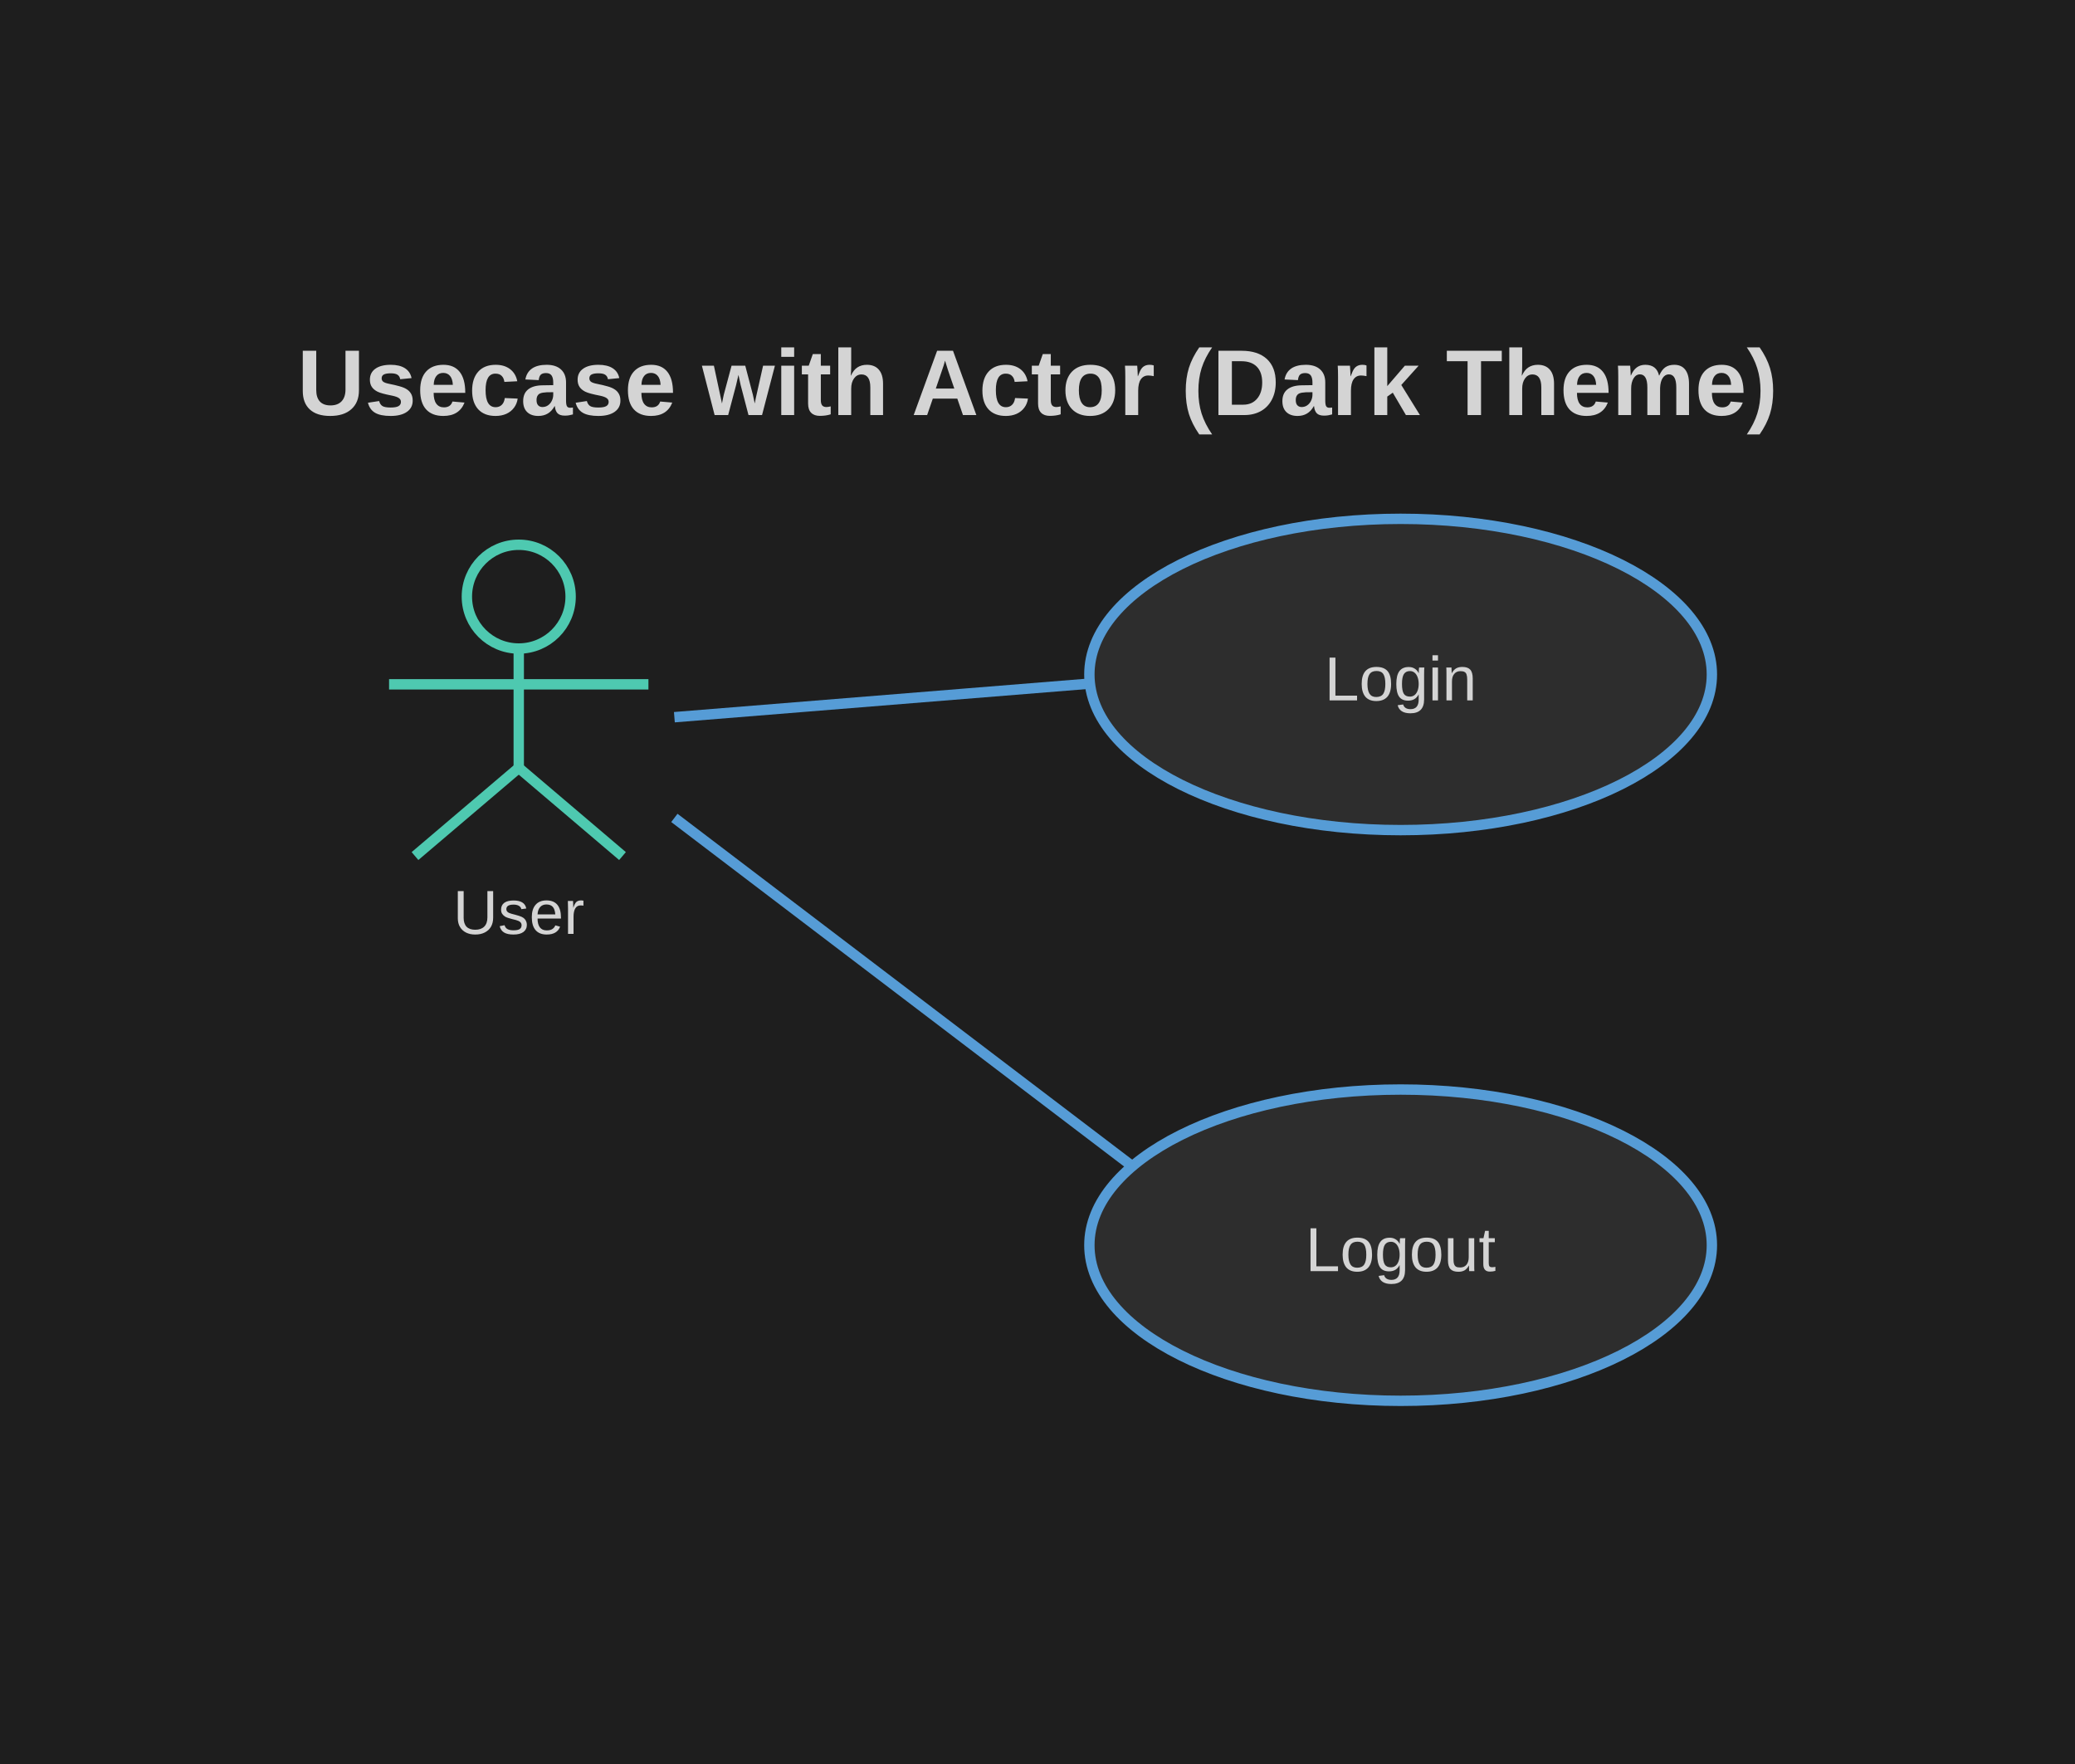
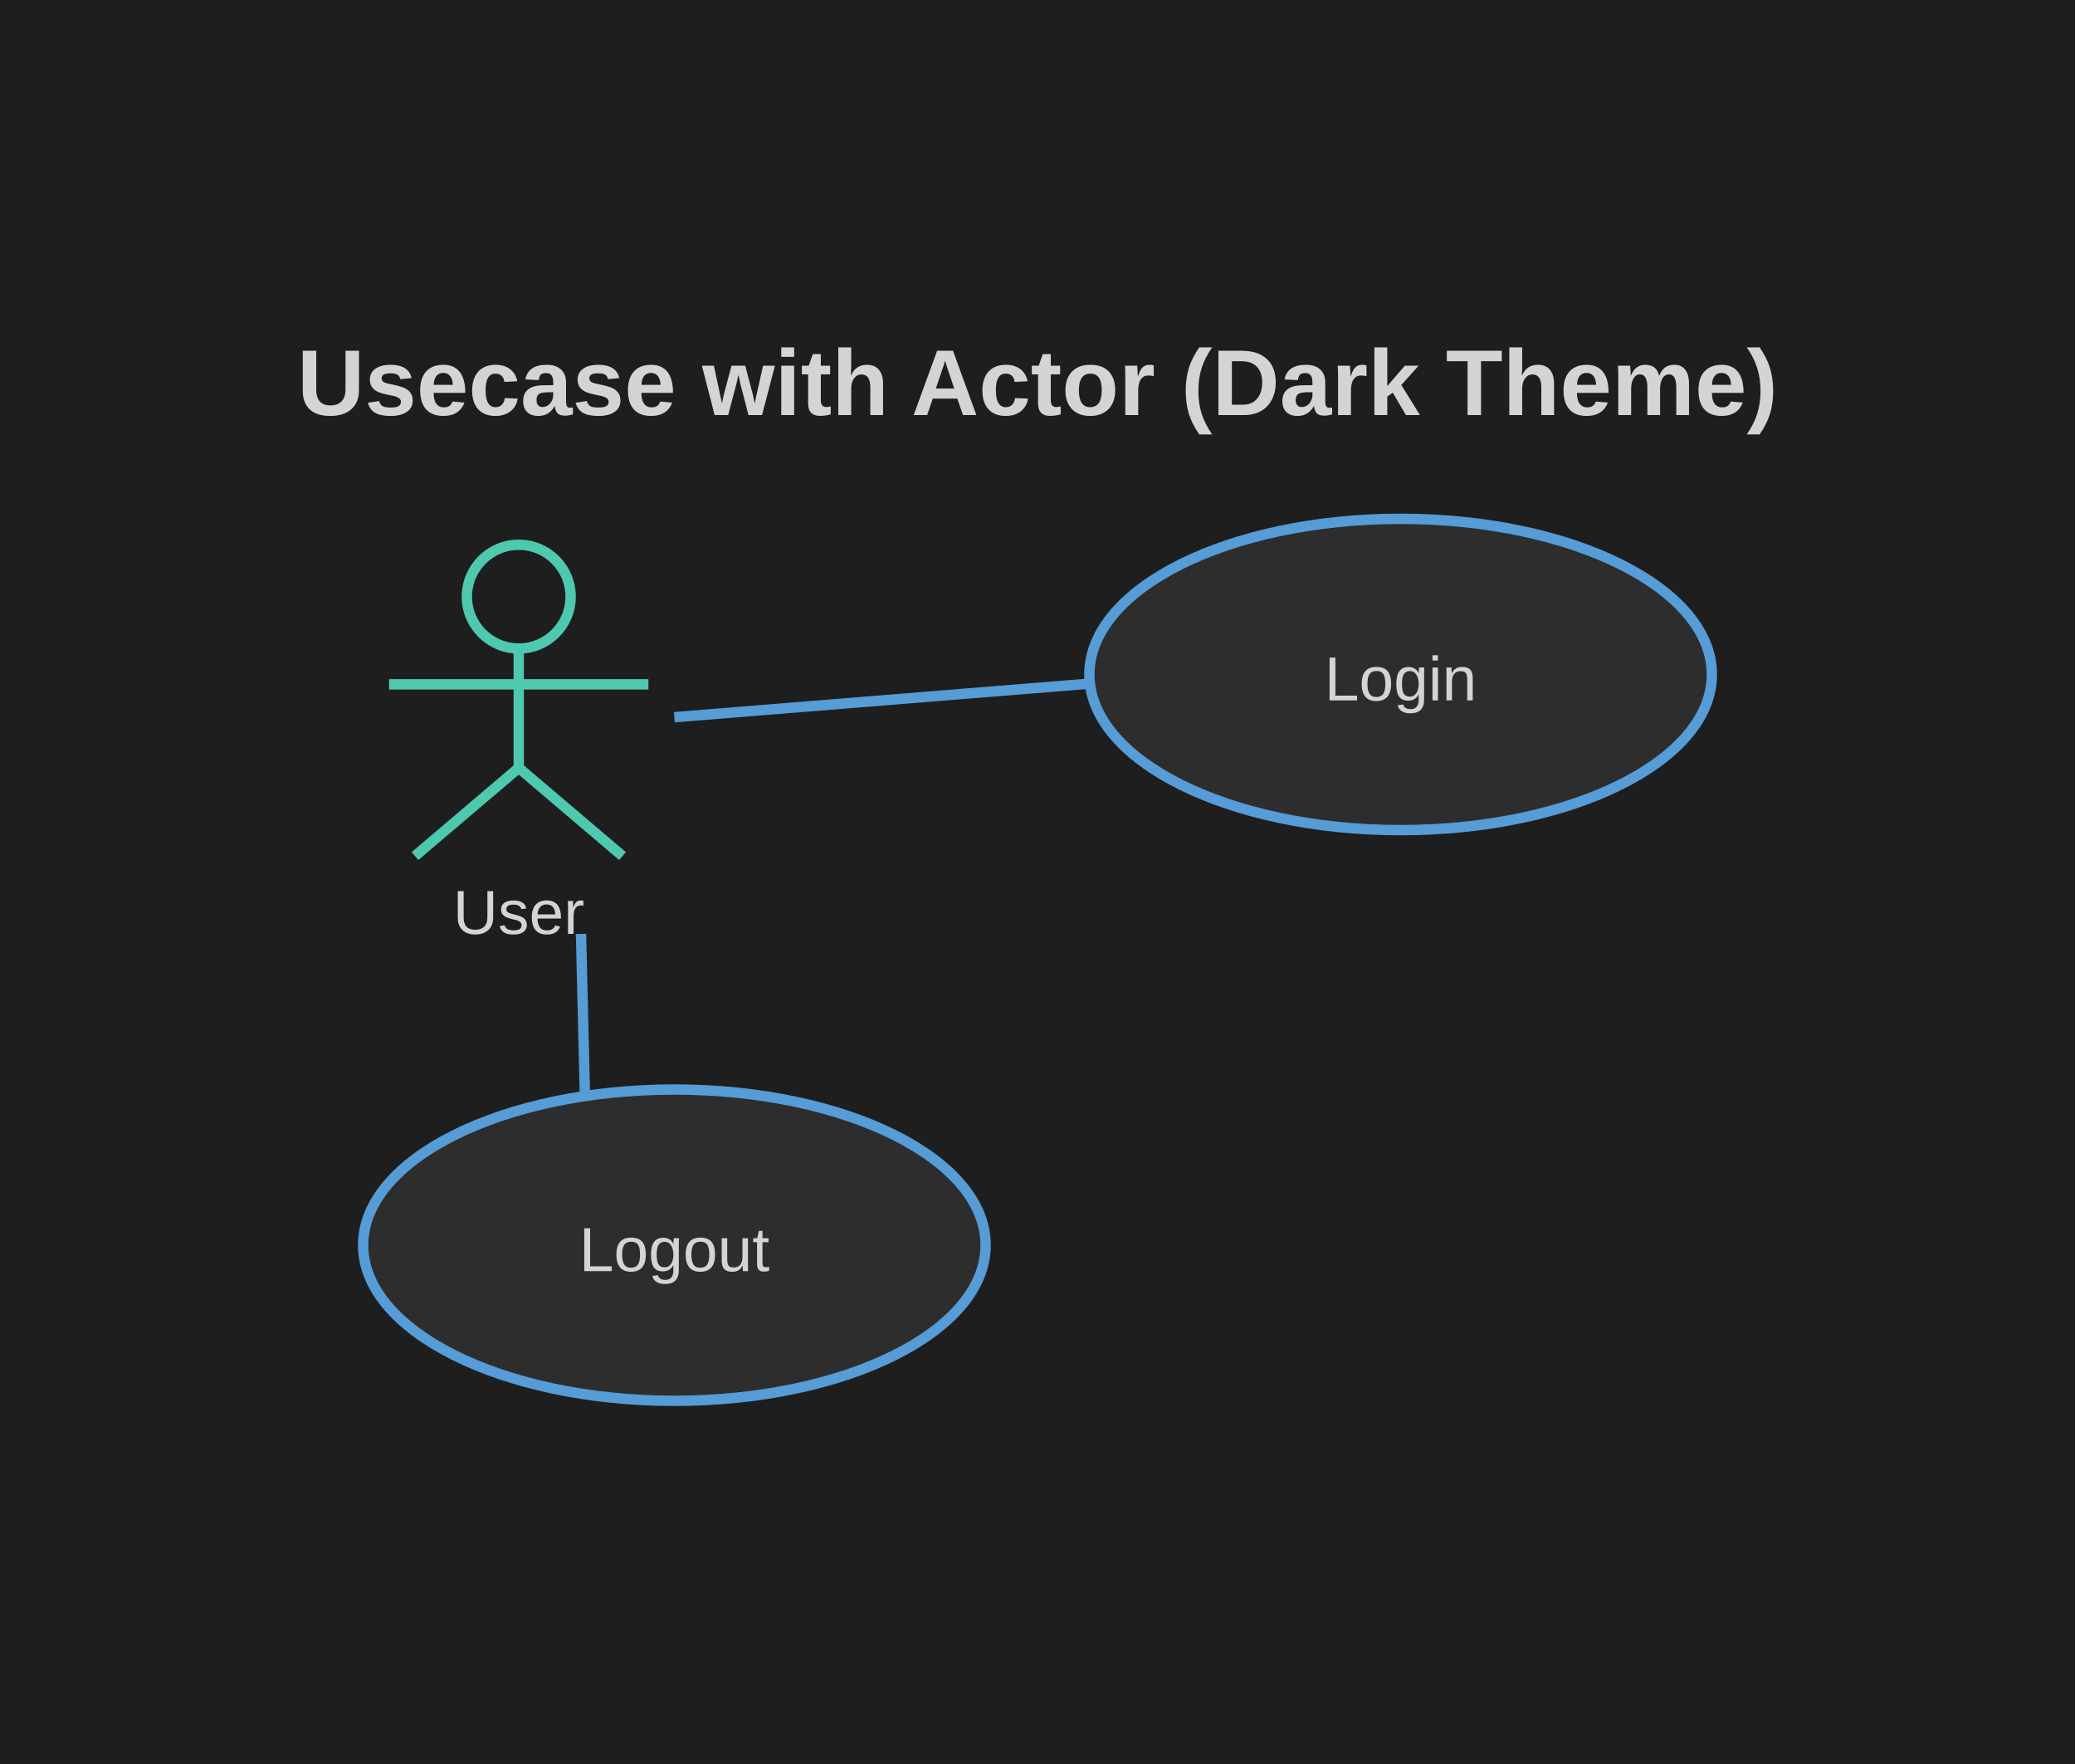
<svg xmlns="http://www.w3.org/2000/svg" width="400" height="340" viewBox="0 0 400 340">
  <rect width="100%" height="100%" fill="#1e1e1e" />
  <line x1="130" y1="138.235" x2="210.104" y2="131.762" stroke="#569cd6" stroke-width="2" />
-   <line x1="130" y1="157.647" x2="218.284" y2="224.789" stroke="#569cd6" stroke-width="2" />
+   <line x1="112" y1="180" x2="112.759" y2="211.265" stroke="#569cd6" stroke-width="2" />
  <g id="__diagram__">
    <text x="200" y="80" text-anchor="middle" font-size="18" font-weight="bold" font-family="Arial" fill="#d4d4d4">
          Usecase with Actor (Dark Theme)
        </text>
  </g>
-   <g id="actor_0">
+   <g id="uml:actor-0">
    <circle cx="100" cy="115" r="10" fill="none" stroke="#4ec9b0" stroke-width="2" />
    <line x1="100" y1="125" x2="100" y2="148" stroke="#4ec9b0" stroke-width="2" />
    <line x1="75" y1="131.9" x2="125" y2="131.9" stroke="#4ec9b0" stroke-width="2" />
    <line x1="100" y1="148" x2="80" y2="165" stroke="#4ec9b0" stroke-width="2" />
    <line x1="100" y1="148" x2="120" y2="165" stroke="#4ec9b0" stroke-width="2" />
    <text x="100" y="180" text-anchor="middle" font-size="12" font-family="Arial" fill="#d4d4d4">
          User
        </text>
  </g>
-   <g id="usecase_1">
+   <g id="uml:usecase-1">
    <ellipse cx="270" cy="130" rx="60" ry="30" fill="#2d2d2d" stroke="#569cd6" stroke-width="2" />
    <text x="270" y="135" text-anchor="middle" font-size="12" font-family="Arial" fill="#d4d4d4">
          Login
        </text>
  </g>
-   <g id="usecase_2">
-     <ellipse cx="270" cy="240" rx="60" ry="30" fill="#2d2d2d" stroke="#569cd6" stroke-width="2" />
-     <text x="270" y="245" text-anchor="middle" font-size="12" font-family="Arial" fill="#d4d4d4">
+   <g id="uml:usecase-2">
+     <ellipse cx="130" cy="240" rx="60" ry="30" fill="#2d2d2d" stroke="#569cd6" stroke-width="2" />
+     <text x="130" y="245" text-anchor="middle" font-size="12" font-family="Arial" fill="#d4d4d4">
          Logout
        </text>
  </g>
</svg>
